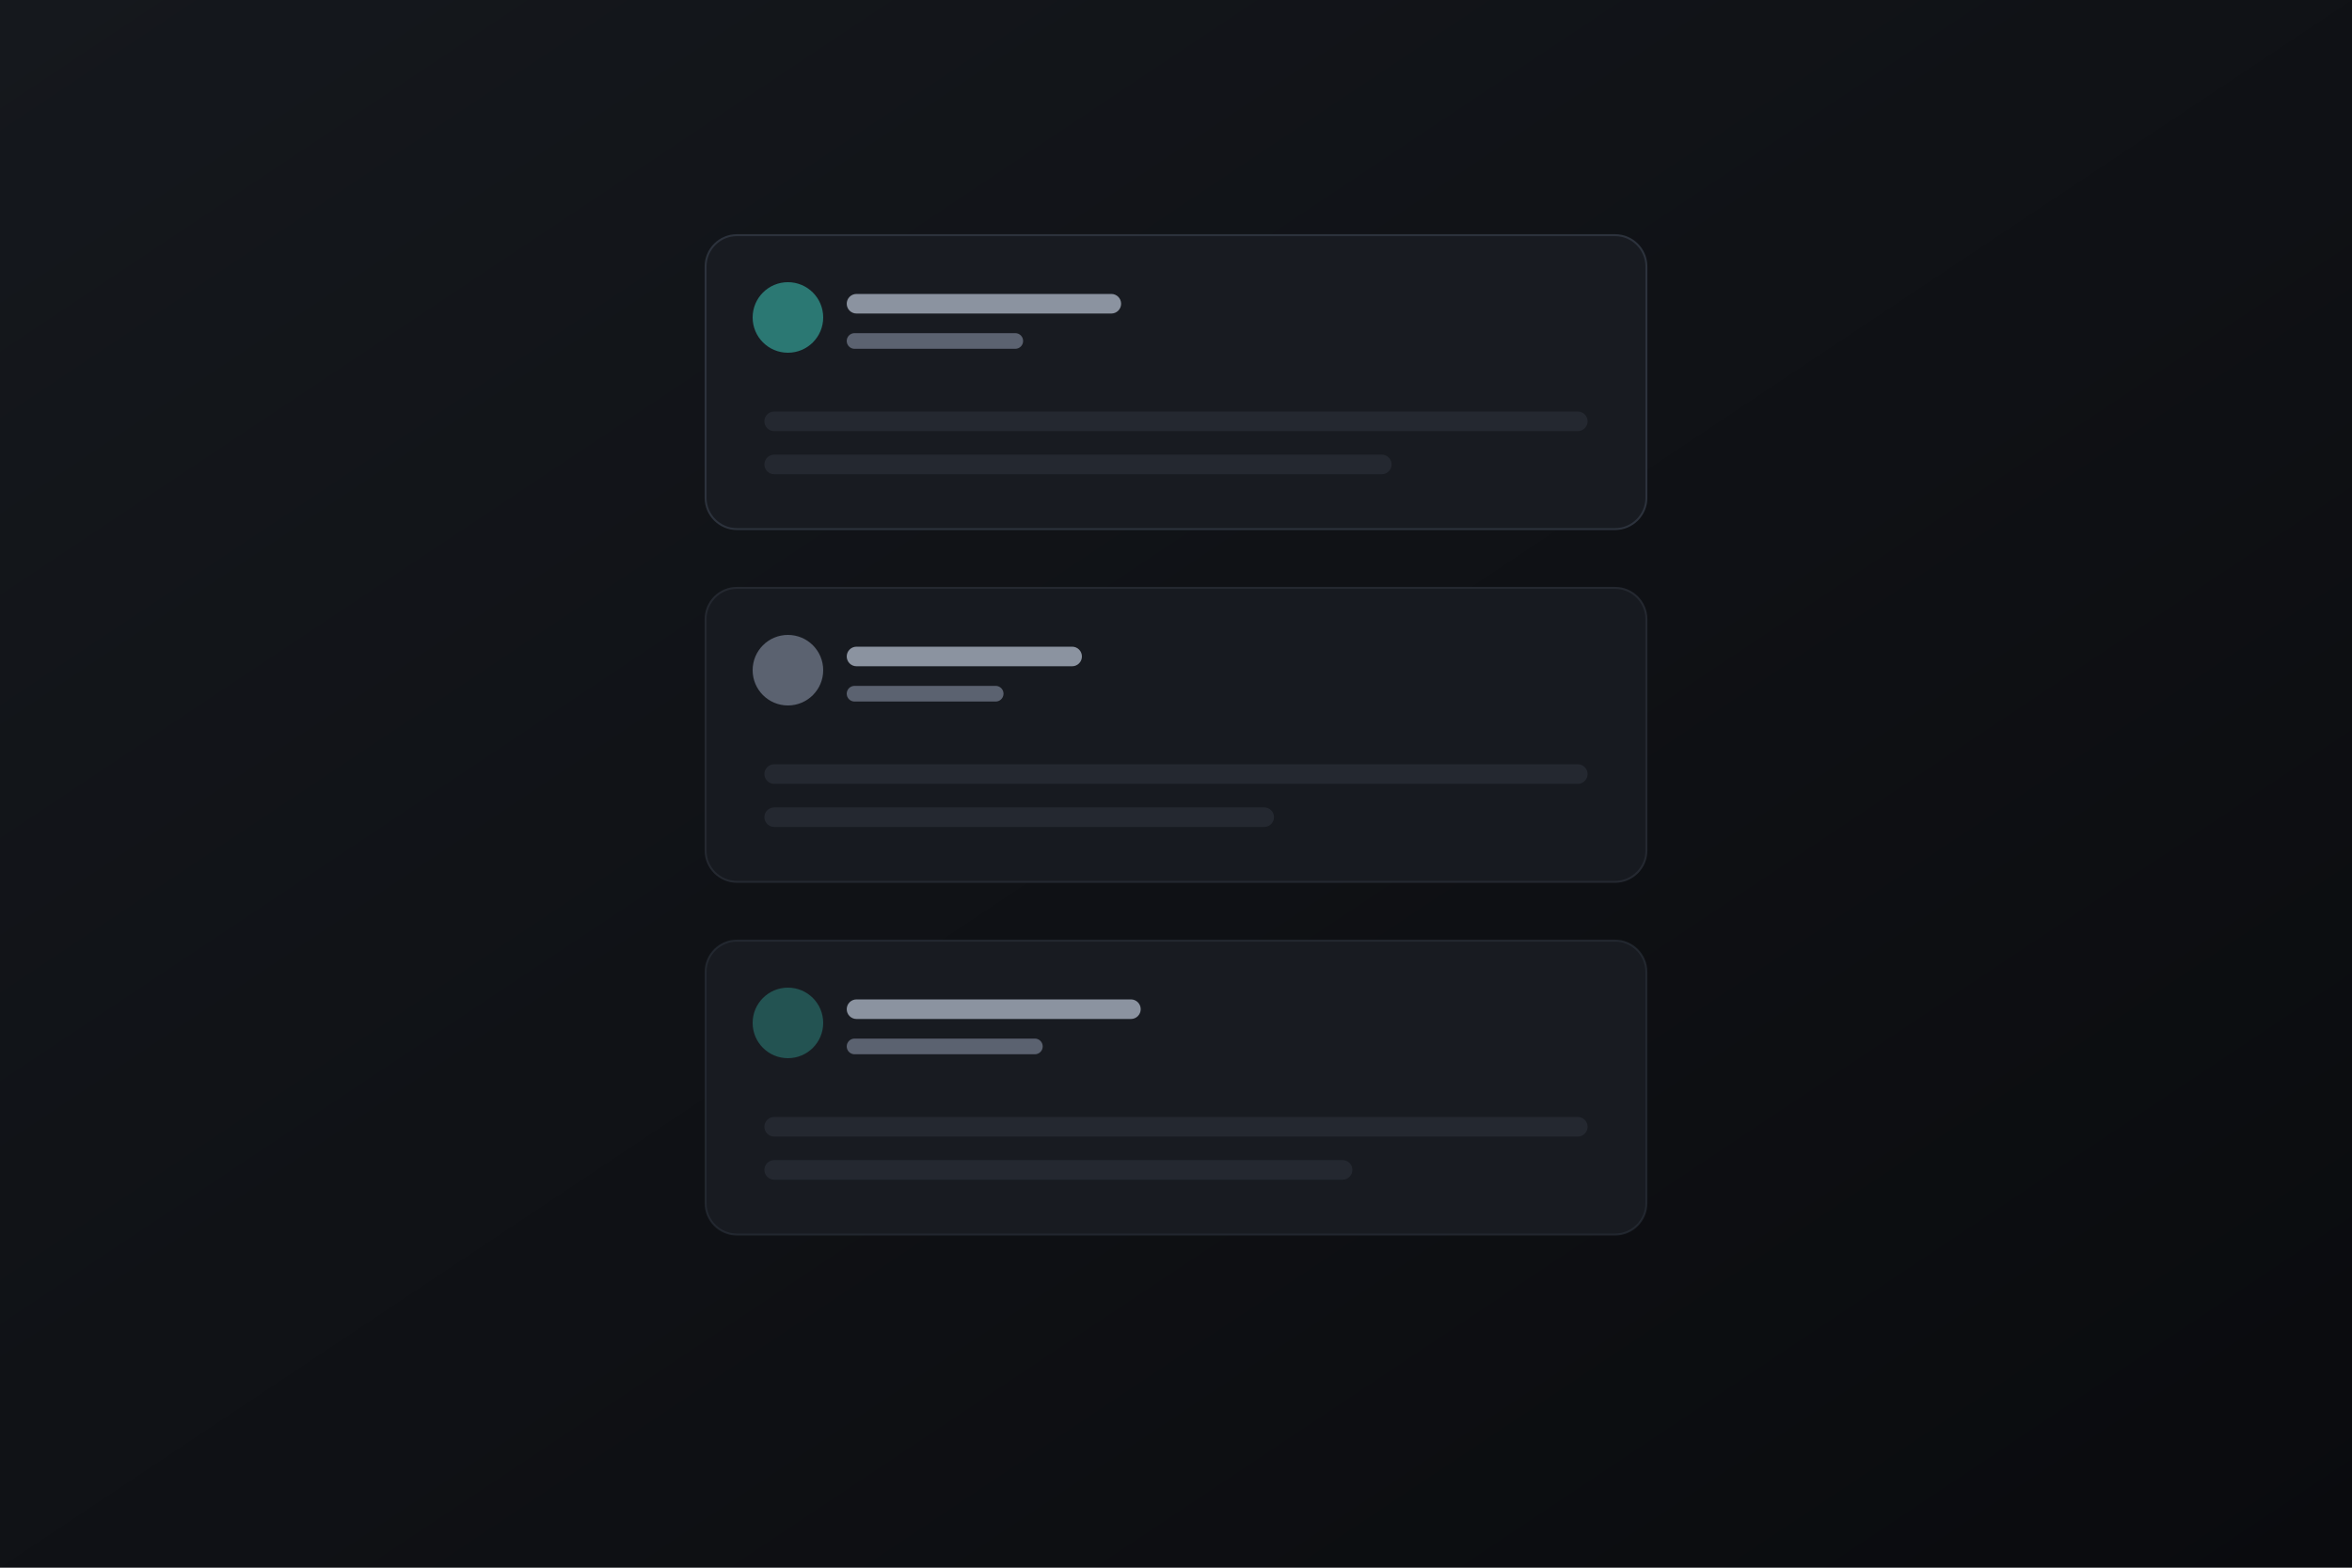
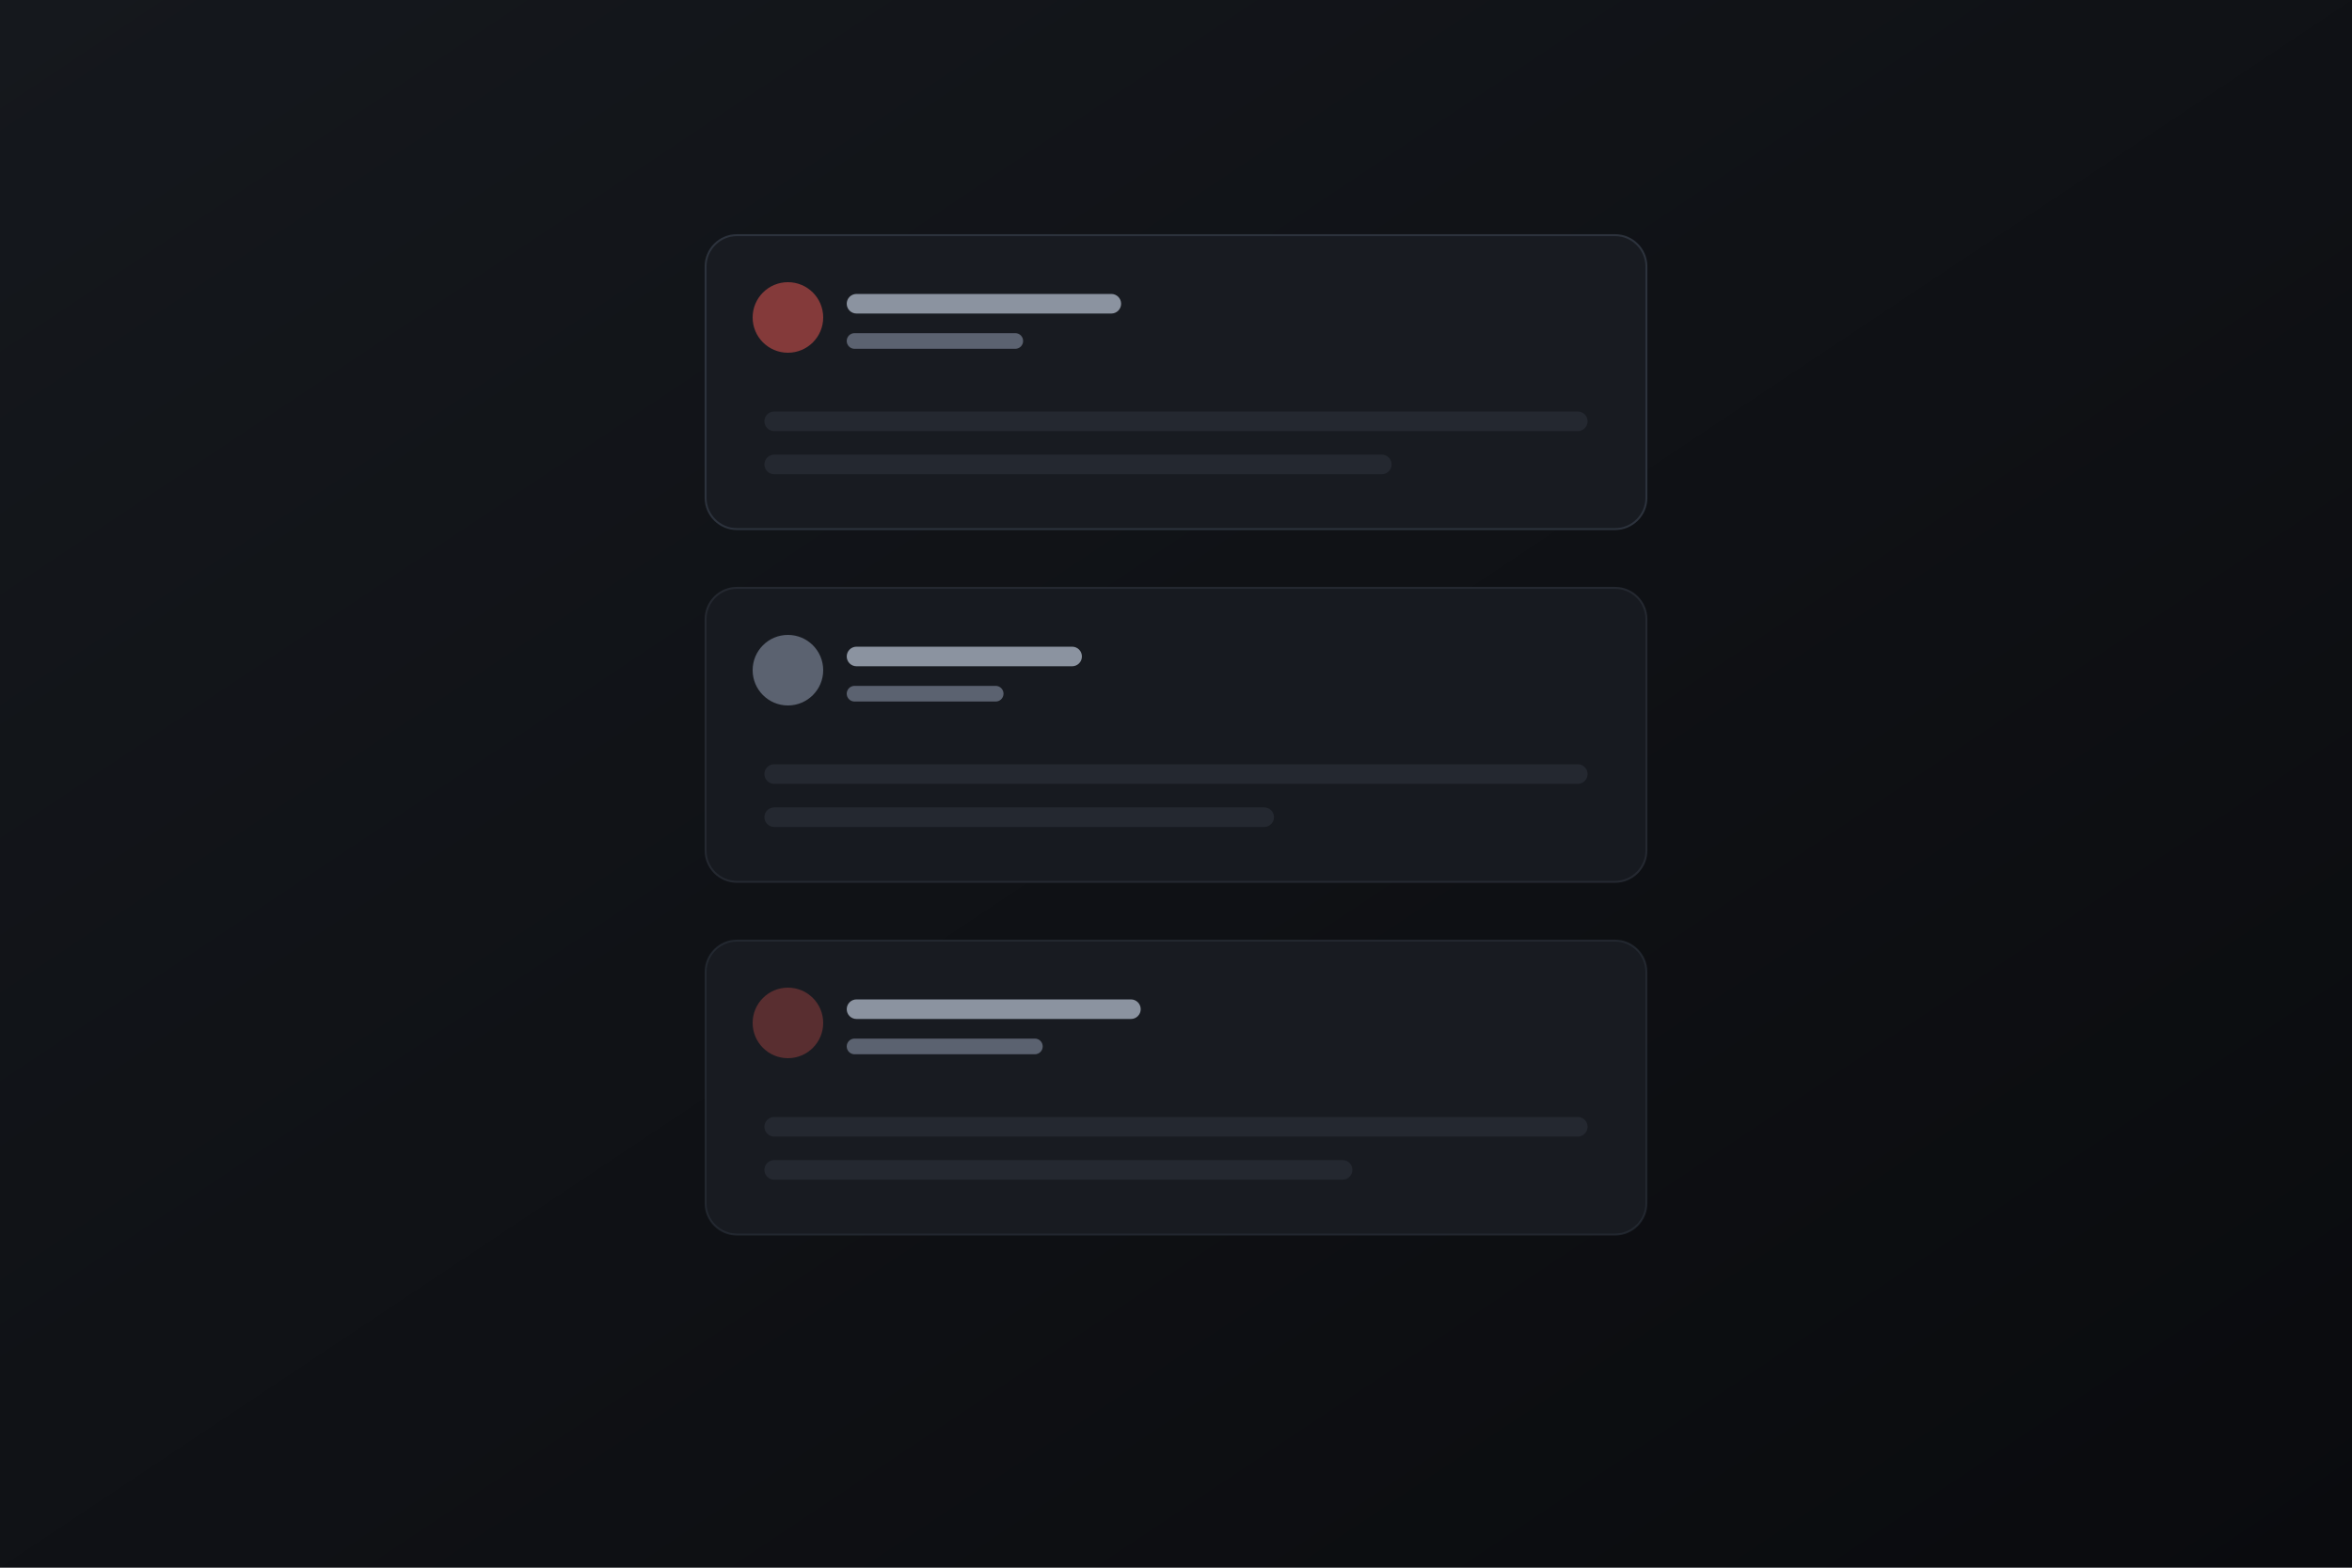
<svg xmlns="http://www.w3.org/2000/svg" width="1200" height="800" viewBox="0 0 1200 800">
  <defs>
    <linearGradient id="bgFeed" x1="0" y1="0" x2="1" y2="1">
      <stop offset="0%" stop-color="#15181D" />
      <stop offset="100%" stop-color="#0A0B0E" />
    </linearGradient>
  </defs>
  <rect width="1200" height="800" fill="url(#bgFeed)" />
  <g transform="translate(360,120)">
    <rect width="480" height="150" rx="16" fill="#181B21" stroke="#2C323C" />
-     <circle cx="42" cy="42" r="18" fill="#3FD6C6" fill-opacity="0.5" />
+     <circle cx="42" cy="42" r="18" fill="#F15B55" fill-opacity="0.5" />
    <rect x="72" y="30" width="140" height="10" rx="5" fill="#8B93A0" />
    <rect x="72" y="50" width="90" height="8" rx="4" fill="#5B6270" />
    <rect x="30" y="90" width="420" height="10" rx="5" fill="#242830" />
    <rect x="30" y="112" width="320" height="10" rx="5" fill="#242830" />
  </g>
  <g transform="translate(360,300)">
    <rect width="480" height="150" rx="16" fill="#171A20" stroke="#242830" />
    <circle cx="42" cy="42" r="18" fill="#5B6270" />
    <rect x="72" y="30" width="120" height="10" rx="5" fill="#8B93A0" />
    <rect x="72" y="50" width="80" height="8" rx="4" fill="#5B6270" />
    <rect x="30" y="90" width="420" height="10" rx="5" fill="#242830" />
    <rect x="30" y="112" width="260" height="10" rx="5" fill="#242830" />
  </g>
  <g transform="translate(360,480)">
    <rect width="480" height="150" rx="16" fill="#181B21" stroke="#2C323C" stroke-opacity="0.6" />
-     <circle cx="42" cy="42" r="18" fill="#3FD6C6" fill-opacity="0.3" />
+     <circle cx="42" cy="42" r="18" fill="#F15B55" fill-opacity="0.3" />
    <rect x="72" y="30" width="150" height="10" rx="5" fill="#8B93A0" />
    <rect x="72" y="50" width="100" height="8" rx="4" fill="#5B6270" />
    <rect x="30" y="90" width="420" height="10" rx="5" fill="#242830" />
    <rect x="30" y="112" width="300" height="10" rx="5" fill="#242830" />
  </g>
</svg>
